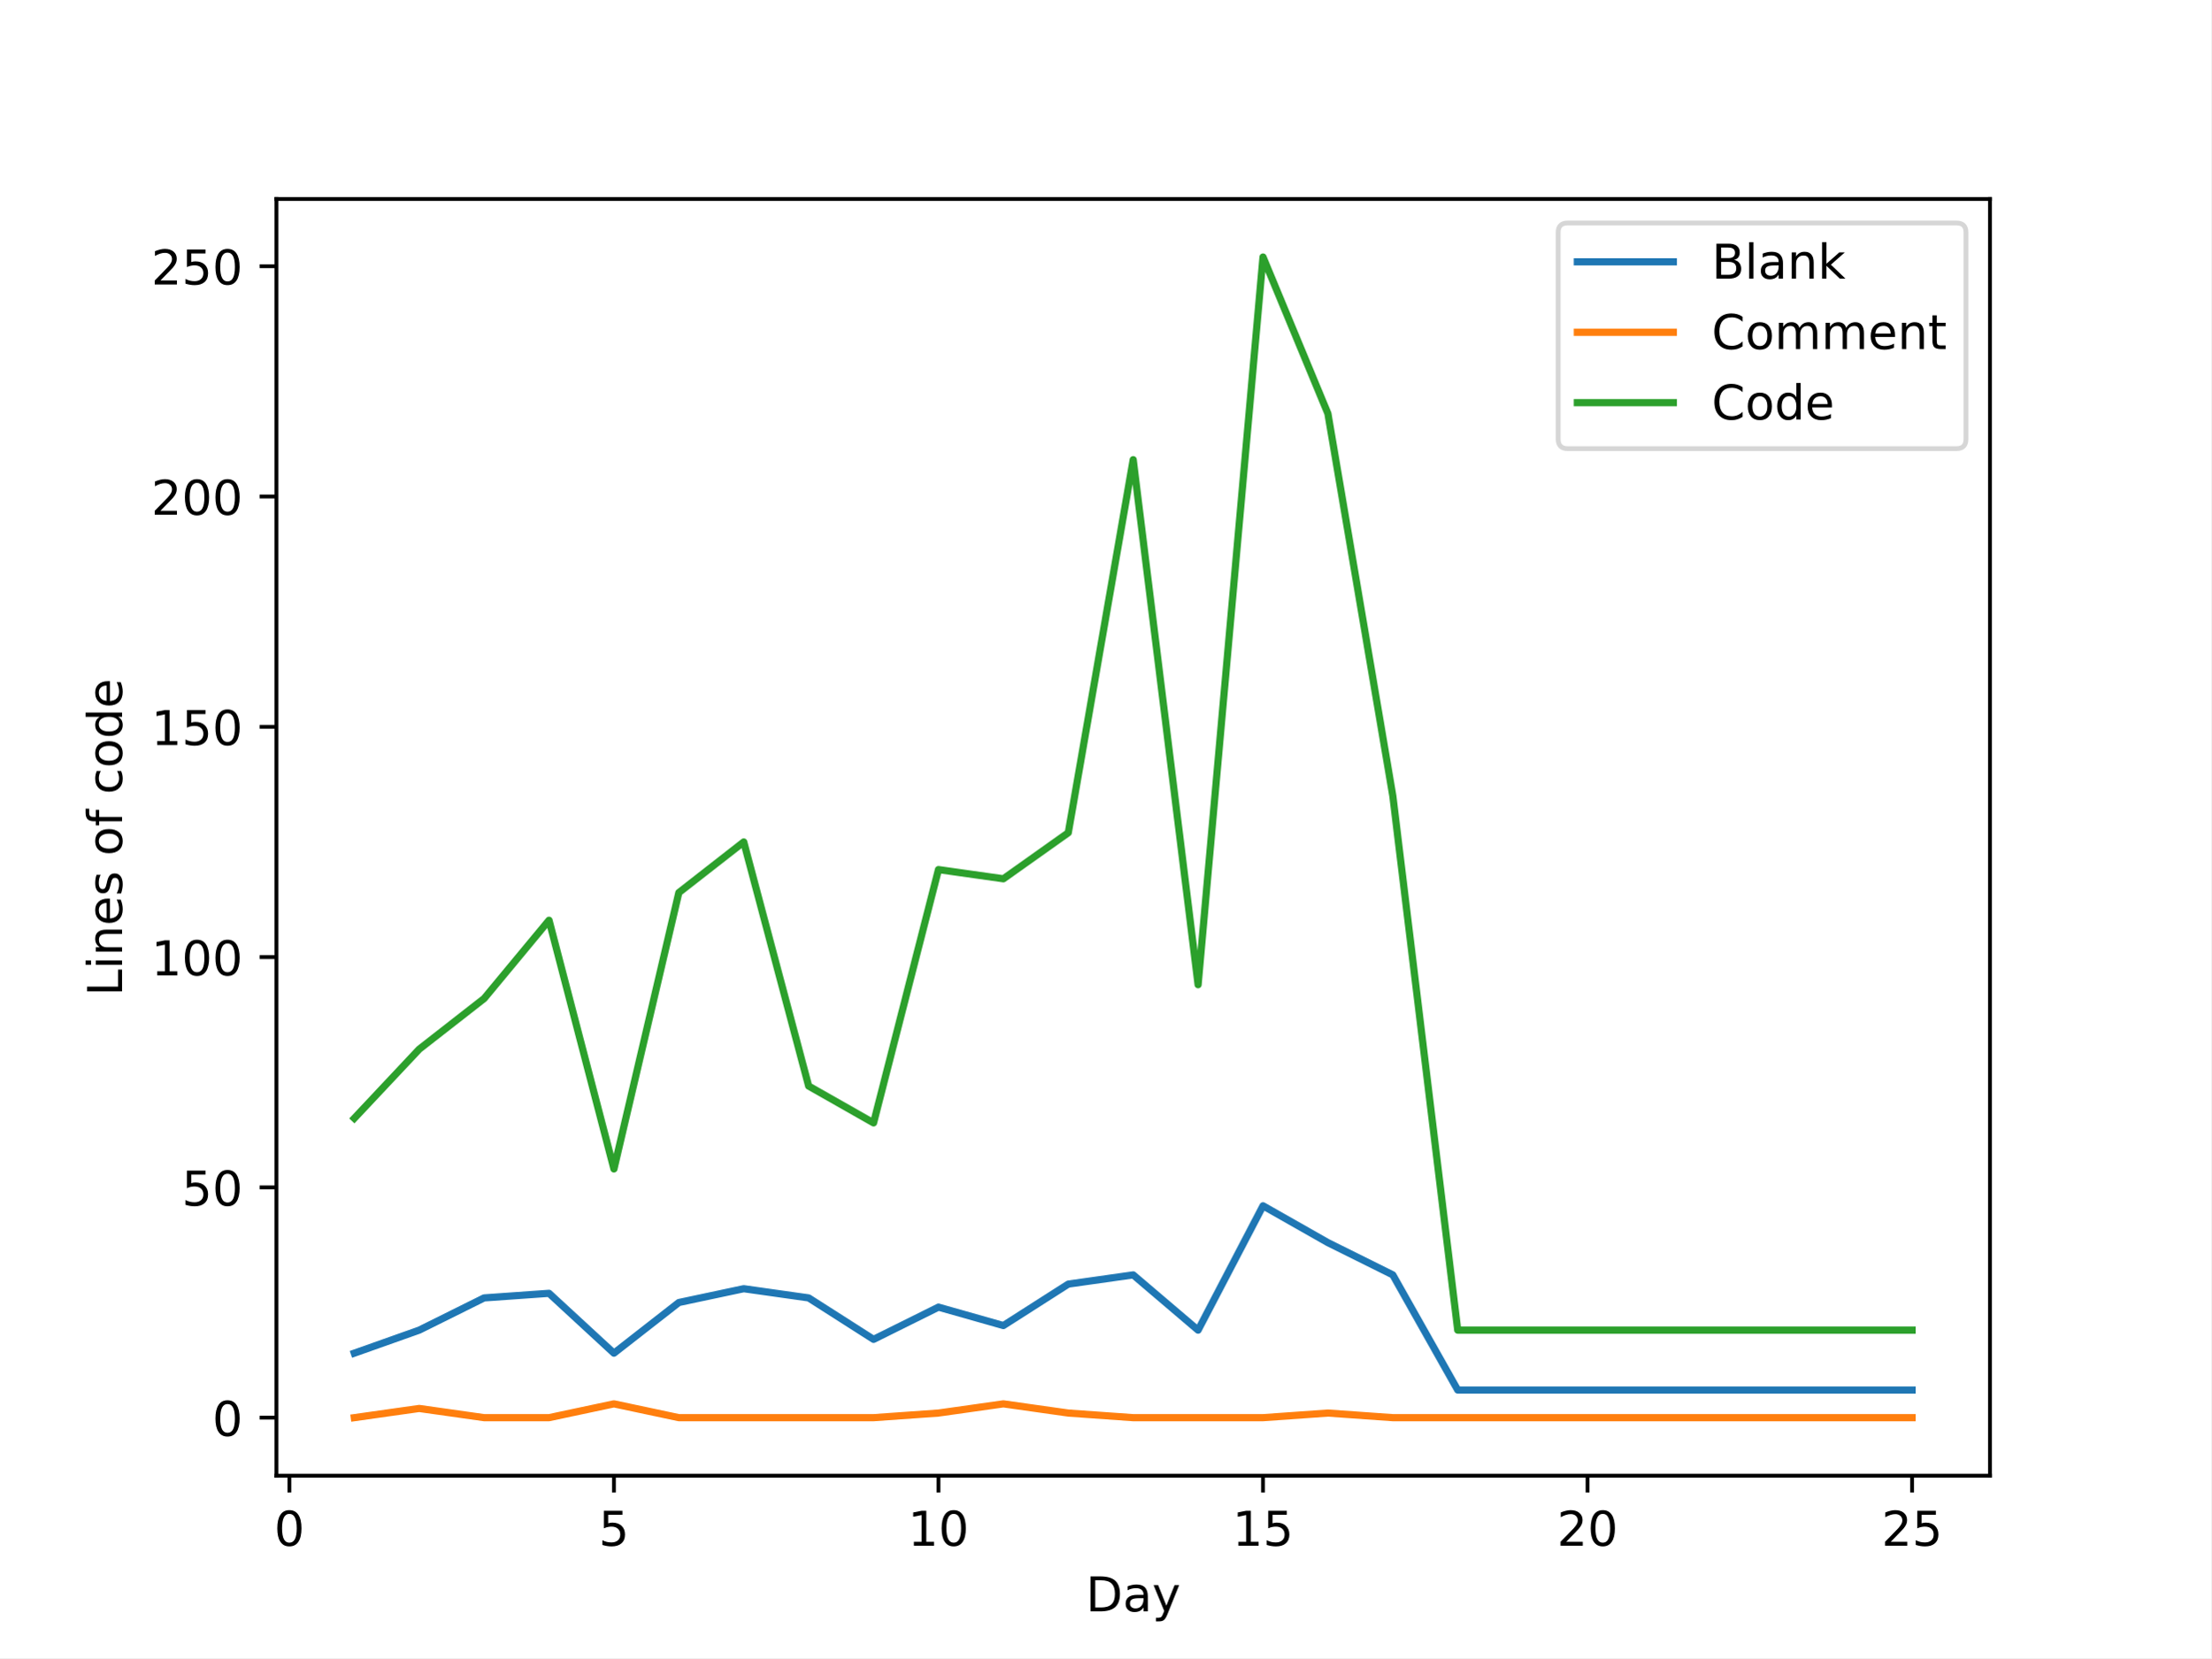
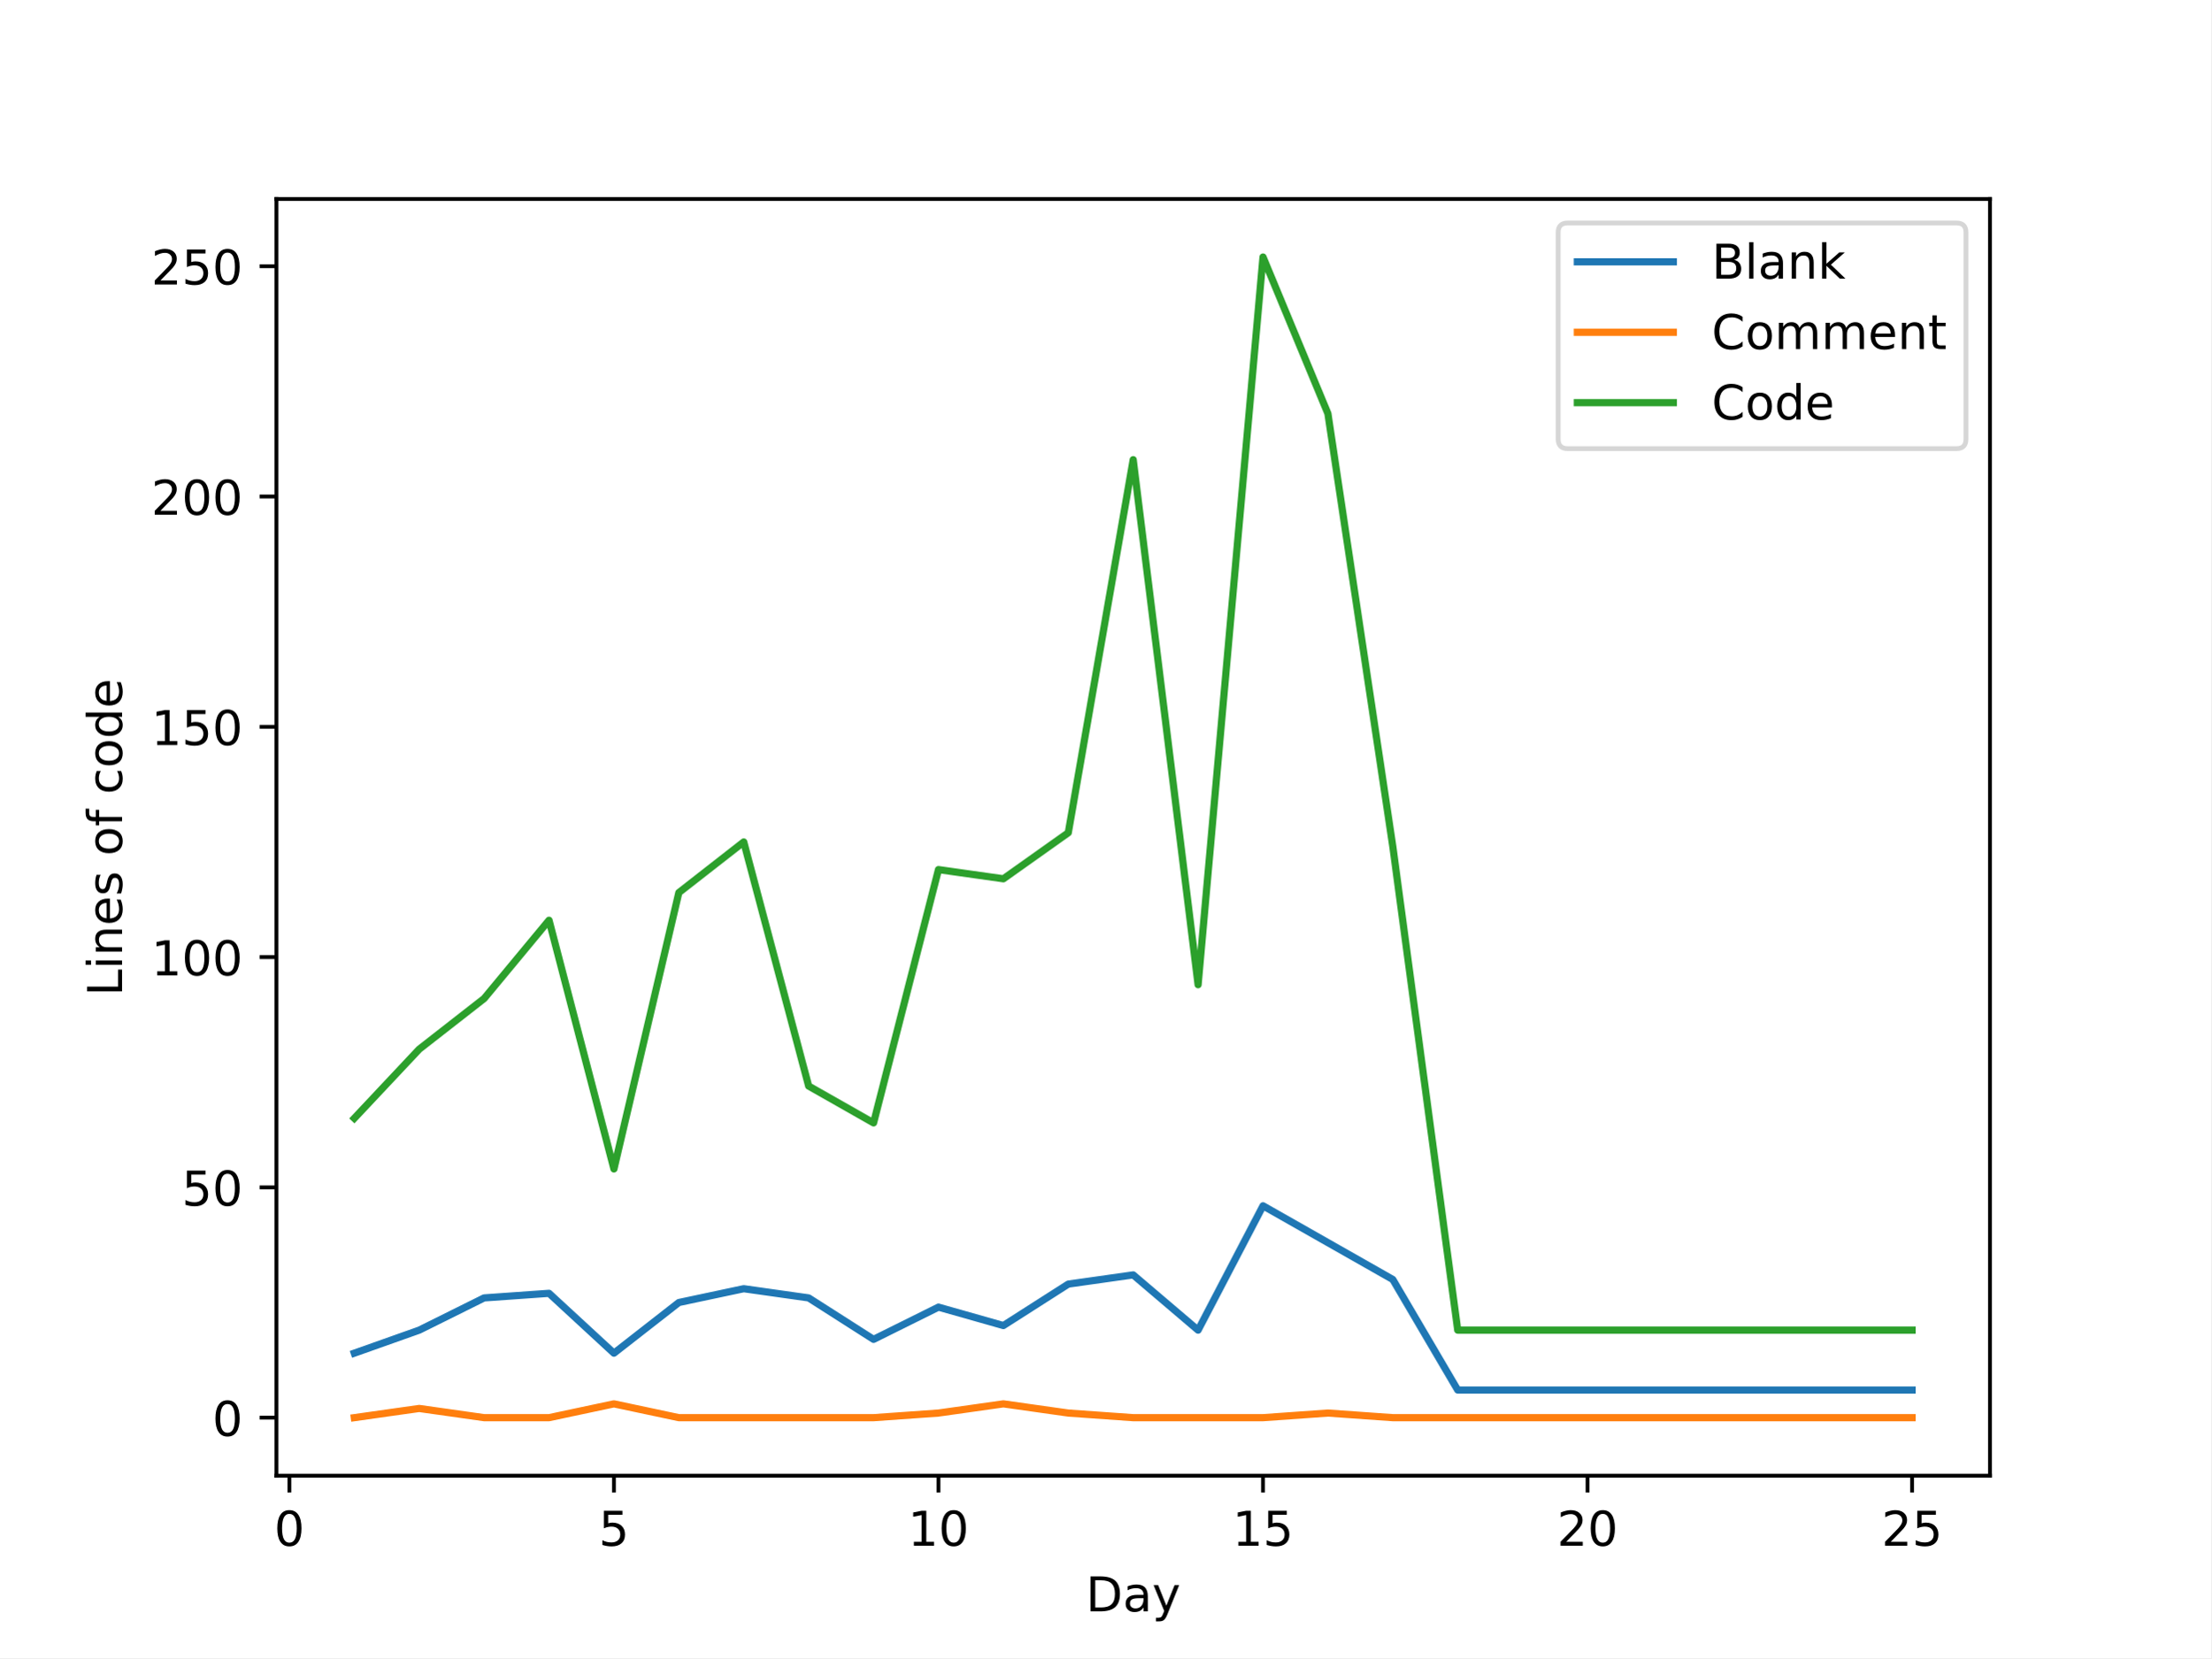
<svg xmlns="http://www.w3.org/2000/svg" xmlns:xlink="http://www.w3.org/1999/xlink" height="345.6pt" version="1.1" viewBox="0 0 460.8 345.6" width="460.8pt">
  <defs>
    <style type="text/css">
*{stroke-linecap:butt;stroke-linejoin:round;}
  </style>
  </defs>
  <g id="figure_1">
    <g id="patch_1">
      <path d="M 0 345.6  L 460.8 345.6  L 460.8 0  L 0 0  z " style="fill:#ffffff;" />
    </g>
    <g id="axes_1">
      <g id="patch_2">
        <path d="M 57.6 307.584  L 414.72 307.584  L 414.72 41.472  L 57.6 41.472  z " style="fill:#ffffff;" />
      </g>
      <g id="matplotlib.axis_1">
        <g id="xtick_1">
          <g id="line2d_1">
            <defs>
-               <path d="M 0 0  L 0 3.5  " id="md180c468f1" style="stroke:#000000;stroke-width:0.8;" />
-             </defs>
-             <g>
-               <use style="stroke:#000000;stroke-width:0.8;" x="60.305" xlink:href="#md180c468f1" y="307.584" />
+               <path d="M 0 0  L 0 3.5  " id="m7d08bf4d8b" style="stroke:#000000;stroke-width:0.8;" />
+             </defs>
+             <g>
+               <use style="stroke:#000000;stroke-width:0.8;" x="60.305" xlink:href="#m7d08bf4d8b" y="307.584" />
            </g>
          </g>
          <g id="text_1">
            <defs>
              <path d="M 31.781 66.406  Q 24.172 66.406 20.328 58.906  Q 16.5 51.422 16.5 36.375  Q 16.5 21.391 20.328 13.891  Q 24.172 6.391 31.781 6.391  Q 39.453 6.391 43.281 13.891  Q 47.125 21.391 47.125 36.375  Q 47.125 51.422 43.281 58.906  Q 39.453 66.406 31.781 66.406  z M 31.781 74.219  Q 44.047 74.219 50.516 64.516  Q 56.984 54.828 56.984 36.375  Q 56.984 17.969 50.516 8.266  Q 44.047 -1.422 31.781 -1.422  Q 19.531 -1.422 13.062 8.266  Q 6.594 17.969 6.594 36.375  Q 6.594 54.828 13.062 64.516  Q 19.531 74.219 31.781 74.219  z " id="DejaVuSans-48" />
            </defs>
            <g transform="translate(57.12421 322.1824)scale(0.1 -0.1)">
              <use xlink:href="#DejaVuSans-48" />
            </g>
          </g>
        </g>
        <g id="xtick_2">
          <g id="line2d_2">
            <g>
-               <use style="stroke:#000000;stroke-width:0.8;" x="127.942" xlink:href="#md180c468f1" y="307.584" />
+               <use style="stroke:#000000;stroke-width:0.8;" x="127.942" xlink:href="#m7d08bf4d8b" y="307.584" />
            </g>
          </g>
          <g id="text_2">
            <defs>
              <path d="M 10.797 72.906  L 49.516 72.906  L 49.516 64.594  L 19.828 64.594  L 19.828 46.734  Q 21.969 47.469 24.109 47.828  Q 26.266 48.188 28.422 48.188  Q 40.625 48.188 47.75 41.5  Q 54.891 34.812 54.891 23.391  Q 54.891 11.625 47.562 5.094  Q 40.234 -1.422 26.906 -1.422  Q 22.312 -1.422 17.547 -0.641  Q 12.797 0.141 7.719 1.703  L 7.719 11.625  Q 12.109 9.234 16.797 8.062  Q 21.484 6.891 26.703 6.891  Q 35.156 6.891 40.078 11.328  Q 45.016 15.766 45.016 23.391  Q 45.016 31 40.078 35.438  Q 35.156 39.891 26.703 39.891  Q 22.75 39.891 18.812 39.016  Q 14.891 38.141 10.797 36.281  z " id="DejaVuSans-53" />
            </defs>
            <g transform="translate(124.7606 322.1824)scale(0.1 -0.1)">
              <use xlink:href="#DejaVuSans-53" />
            </g>
          </g>
        </g>
        <g id="xtick_3">
          <g id="line2d_3">
            <g>
-               <use style="stroke:#000000;stroke-width:0.8;" x="195.578" xlink:href="#md180c468f1" y="307.584" />
+               <use style="stroke:#000000;stroke-width:0.8;" x="195.578" xlink:href="#m7d08bf4d8b" y="307.584" />
            </g>
          </g>
          <g id="text_3">
            <defs>
              <path d="M 12.406 8.297  L 28.516 8.297  L 28.516 63.922  L 10.984 60.406  L 10.984 69.391  L 28.422 72.906  L 38.281 72.906  L 38.281 8.297  L 54.391 8.297  L 54.391 0  L 12.406 0  z " id="DejaVuSans-49" />
            </defs>
            <g transform="translate(189.2157 322.1824)scale(0.1 -0.1)">
              <use xlink:href="#DejaVuSans-49" />
              <use x="63.623" xlink:href="#DejaVuSans-48" />
            </g>
          </g>
        </g>
        <g id="xtick_4">
          <g id="line2d_4">
            <g>
-               <use style="stroke:#000000;stroke-width:0.8;" x="263.215" xlink:href="#md180c468f1" y="307.584" />
+               <use style="stroke:#000000;stroke-width:0.8;" x="263.215" xlink:href="#m7d08bf4d8b" y="307.584" />
            </g>
          </g>
          <g id="text_4">
            <g transform="translate(256.852 322.1824)scale(0.1 -0.1)">
              <use xlink:href="#DejaVuSans-49" />
              <use x="63.623" xlink:href="#DejaVuSans-53" />
            </g>
          </g>
        </g>
        <g id="xtick_5">
          <g id="line2d_5">
            <g>
-               <use style="stroke:#000000;stroke-width:0.8;" x="330.851" xlink:href="#md180c468f1" y="307.584" />
+               <use style="stroke:#000000;stroke-width:0.8;" x="330.851" xlink:href="#m7d08bf4d8b" y="307.584" />
            </g>
          </g>
          <g id="text_5">
            <defs>
              <path d="M 19.188 8.297  L 53.609 8.297  L 53.609 0  L 7.328 0  L 7.328 8.297  Q 12.938 14.109 22.625 23.891  Q 32.328 33.688 34.812 36.531  Q 39.547 41.844 41.422 45.531  Q 43.312 49.219 43.312 52.781  Q 43.312 58.594 39.234 62.25  Q 35.156 65.922 28.609 65.922  Q 23.969 65.922 18.812 64.312  Q 13.672 62.703 7.812 59.422  L 7.812 69.391  Q 13.766 71.781 18.938 73  Q 24.125 74.219 28.422 74.219  Q 39.75 74.219 46.484 68.547  Q 53.219 62.891 53.219 53.422  Q 53.219 48.922 51.531 44.891  Q 49.859 40.875 45.406 35.406  Q 44.188 33.984 37.641 27.219  Q 31.109 20.453 19.188 8.297  z " id="DejaVuSans-50" />
            </defs>
            <g transform="translate(324.4884 322.1824)scale(0.1 -0.1)">
              <use xlink:href="#DejaVuSans-50" />
              <use x="63.623" xlink:href="#DejaVuSans-48" />
            </g>
          </g>
        </g>
        <g id="xtick_6">
          <g id="line2d_6">
            <g>
-               <use style="stroke:#000000;stroke-width:0.8;" x="398.487" xlink:href="#md180c468f1" y="307.584" />
+               <use style="stroke:#000000;stroke-width:0.8;" x="398.487" xlink:href="#m7d08bf4d8b" y="307.584" />
            </g>
          </g>
          <g id="text_6">
            <g transform="translate(392.1248 322.1824)scale(0.1 -0.1)">
              <use xlink:href="#DejaVuSans-50" />
              <use x="63.623" xlink:href="#DejaVuSans-53" />
            </g>
          </g>
        </g>
        <g id="text_7">
          <defs>
            <path d="M 19.672 64.797  L 19.672 8.109  L 31.594 8.109  Q 46.688 8.109 53.688 14.938  Q 60.688 21.781 60.688 36.531  Q 60.688 51.172 53.688 57.984  Q 46.688 64.797 31.594 64.797  z M 9.812 72.906  L 30.078 72.906  Q 51.266 72.906 61.172 64.094  Q 71.094 55.281 71.094 36.531  Q 71.094 17.672 61.125 8.828  Q 51.172 0 30.078 0  L 9.812 0  z " id="DejaVuSans-68" />
            <path d="M 34.281 27.484  Q 23.391 27.484 19.188 25  Q 14.984 22.516 14.984 16.5  Q 14.984 11.719 18.141 8.906  Q 21.297 6.109 26.703 6.109  Q 34.188 6.109 38.703 11.406  Q 43.219 16.703 43.219 25.484  L 43.219 27.484  z M 52.203 31.203  L 52.203 0  L 43.219 0  L 43.219 8.297  Q 40.141 3.328 35.547 0.953  Q 30.953 -1.422 24.312 -1.422  Q 15.922 -1.422 10.953 3.297  Q 6 8.016 6 15.922  Q 6 25.141 12.172 29.828  Q 18.359 34.516 30.609 34.516  L 43.219 34.516  L 43.219 35.406  Q 43.219 41.609 39.141 45  Q 35.062 48.391 27.688 48.391  Q 23 48.391 18.547 47.266  Q 14.109 46.141 10.016 43.891  L 10.016 52.203  Q 14.938 54.109 19.578 55.047  Q 24.219 56 28.609 56  Q 40.484 56 46.344 49.844  Q 52.203 43.703 52.203 31.203  z " id="DejaVuSans-97" />
            <path d="M 32.172 -5.078  Q 28.375 -14.844 24.75 -17.812  Q 21.141 -20.797 15.094 -20.797  L 7.906 -20.797  L 7.906 -13.281  L 13.188 -13.281  Q 16.891 -13.281 18.938 -11.516  Q 21 -9.766 23.484 -3.219  L 25.094 0.875  L 2.984 54.688  L 12.5 54.688  L 29.594 11.922  L 46.688 54.688  L 56.203 54.688  z " id="DejaVuSans-121" />
          </defs>
          <g transform="translate(226.2866 335.8606)scale(0.1 -0.1)">
            <use xlink:href="#DejaVuSans-68" />
            <use x="77.002" xlink:href="#DejaVuSans-97" />
            <use x="138.281" xlink:href="#DejaVuSans-121" />
          </g>
        </g>
      </g>
      <g id="matplotlib.axis_2">
        <g id="ytick_1">
          <g id="line2d_7">
            <defs>
-               <path d="M 0 0  L -3.5 0  " id="mf0f7226eb2" style="stroke:#000000;stroke-width:0.8;" />
-             </defs>
-             <g>
-               <use style="stroke:#000000;stroke-width:0.8;" x="57.6" xlink:href="#mf0f7226eb2" y="295.488" />
+               <path d="M 0 0  L -3.5 0  " id="mbcaa2d2acc" style="stroke:#000000;stroke-width:0.8;" />
+             </defs>
+             <g>
+               <use style="stroke:#000000;stroke-width:0.8;" x="57.6" xlink:href="#mbcaa2d2acc" y="295.488" />
            </g>
          </g>
          <g id="text_8">
            <g transform="translate(44.2375 299.2872)scale(0.1 -0.1)">
              <use xlink:href="#DejaVuSans-48" />
            </g>
          </g>
        </g>
        <g id="ytick_2">
          <g id="line2d_8">
            <g>
-               <use style="stroke:#000000;stroke-width:0.8;" x="57.6" xlink:href="#mf0f7226eb2" y="247.488" />
+               <use style="stroke:#000000;stroke-width:0.8;" x="57.6" xlink:href="#mbcaa2d2acc" y="247.488" />
            </g>
          </g>
          <g id="text_9">
            <g transform="translate(37.875 251.2872)scale(0.1 -0.1)">
              <use xlink:href="#DejaVuSans-53" />
              <use x="63.623" xlink:href="#DejaVuSans-48" />
            </g>
          </g>
        </g>
        <g id="ytick_3">
          <g id="line2d_9">
            <g>
-               <use style="stroke:#000000;stroke-width:0.8;" x="57.6" xlink:href="#mf0f7226eb2" y="199.488" />
+               <use style="stroke:#000000;stroke-width:0.8;" x="57.6" xlink:href="#mbcaa2d2acc" y="199.488" />
            </g>
          </g>
          <g id="text_10">
            <g transform="translate(31.5125 203.2872)scale(0.1 -0.1)">
              <use xlink:href="#DejaVuSans-49" />
              <use x="63.623" xlink:href="#DejaVuSans-48" />
              <use x="127.246" xlink:href="#DejaVuSans-48" />
            </g>
          </g>
        </g>
        <g id="ytick_4">
          <g id="line2d_10">
            <g>
-               <use style="stroke:#000000;stroke-width:0.8;" x="57.6" xlink:href="#mf0f7226eb2" y="151.488" />
+               <use style="stroke:#000000;stroke-width:0.8;" x="57.6" xlink:href="#mbcaa2d2acc" y="151.488" />
            </g>
          </g>
          <g id="text_11">
            <g transform="translate(31.5125 155.2872)scale(0.1 -0.1)">
              <use xlink:href="#DejaVuSans-49" />
              <use x="63.623" xlink:href="#DejaVuSans-53" />
              <use x="127.246" xlink:href="#DejaVuSans-48" />
            </g>
          </g>
        </g>
        <g id="ytick_5">
          <g id="line2d_11">
            <g>
-               <use style="stroke:#000000;stroke-width:0.8;" x="57.6" xlink:href="#mf0f7226eb2" y="103.488" />
+               <use style="stroke:#000000;stroke-width:0.8;" x="57.6" xlink:href="#mbcaa2d2acc" y="103.488" />
            </g>
          </g>
          <g id="text_12">
            <g transform="translate(31.5125 107.2872)scale(0.1 -0.1)">
              <use xlink:href="#DejaVuSans-50" />
              <use x="63.623" xlink:href="#DejaVuSans-48" />
              <use x="127.246" xlink:href="#DejaVuSans-48" />
            </g>
          </g>
        </g>
        <g id="ytick_6">
          <g id="line2d_12">
            <g>
-               <use style="stroke:#000000;stroke-width:0.8;" x="57.6" xlink:href="#mf0f7226eb2" y="55.488" />
+               <use style="stroke:#000000;stroke-width:0.8;" x="57.6" xlink:href="#mbcaa2d2acc" y="55.488" />
            </g>
          </g>
          <g id="text_13">
            <g transform="translate(31.5125 59.28722)scale(0.1 -0.1)">
              <use xlink:href="#DejaVuSans-50" />
              <use x="63.623" xlink:href="#DejaVuSans-53" />
              <use x="127.246" xlink:href="#DejaVuSans-48" />
            </g>
          </g>
        </g>
        <g id="text_14">
          <defs>
            <path d="M 9.812 72.906  L 19.672 72.906  L 19.672 8.297  L 55.172 8.297  L 55.172 0  L 9.812 0  z " id="DejaVuSans-76" />
            <path d="M 9.422 54.688  L 18.406 54.688  L 18.406 0  L 9.422 0  z M 9.422 75.984  L 18.406 75.984  L 18.406 64.594  L 9.422 64.594  z " id="DejaVuSans-105" />
            <path d="M 54.891 33.016  L 54.891 0  L 45.906 0  L 45.906 32.719  Q 45.906 40.484 42.875 44.328  Q 39.844 48.188 33.797 48.188  Q 26.516 48.188 22.312 43.547  Q 18.109 38.922 18.109 30.906  L 18.109 0  L 9.078 0  L 9.078 54.688  L 18.109 54.688  L 18.109 46.188  Q 21.344 51.125 25.703 53.562  Q 30.078 56 35.797 56  Q 45.219 56 50.047 50.172  Q 54.891 44.344 54.891 33.016  z " id="DejaVuSans-110" />
            <path d="M 56.203 29.594  L 56.203 25.203  L 14.891 25.203  Q 15.484 15.922 20.484 11.062  Q 25.484 6.203 34.422 6.203  Q 39.594 6.203 44.453 7.469  Q 49.312 8.734 54.109 11.281  L 54.109 2.781  Q 49.266 0.734 44.188 -0.344  Q 39.109 -1.422 33.891 -1.422  Q 20.797 -1.422 13.156 6.188  Q 5.516 13.812 5.516 26.812  Q 5.516 40.234 12.766 48.109  Q 20.016 56 32.328 56  Q 43.359 56 49.781 48.891  Q 56.203 41.797 56.203 29.594  z M 47.219 32.234  Q 47.125 39.594 43.094 43.984  Q 39.062 48.391 32.422 48.391  Q 24.906 48.391 20.391 44.141  Q 15.875 39.891 15.188 32.172  z " id="DejaVuSans-101" />
            <path d="M 44.281 53.078  L 44.281 44.578  Q 40.484 46.531 36.375 47.5  Q 32.281 48.484 27.875 48.484  Q 21.188 48.484 17.844 46.438  Q 14.5 44.391 14.5 40.281  Q 14.5 37.156 16.891 35.375  Q 19.281 33.594 26.516 31.984  L 29.594 31.297  Q 39.156 29.25 43.188 25.516  Q 47.219 21.781 47.219 15.094  Q 47.219 7.469 41.188 3.016  Q 35.156 -1.422 24.609 -1.422  Q 20.219 -1.422 15.453 -0.562  Q 10.688 0.297 5.422 2  L 5.422 11.281  Q 10.406 8.688 15.234 7.391  Q 20.062 6.109 24.812 6.109  Q 31.156 6.109 34.562 8.281  Q 37.984 10.453 37.984 14.406  Q 37.984 18.062 35.516 20.016  Q 33.062 21.969 24.703 23.781  L 21.578 24.516  Q 13.234 26.266 9.516 29.906  Q 5.812 33.547 5.812 39.891  Q 5.812 47.609 11.281 51.797  Q 16.75 56 26.812 56  Q 31.781 56 36.172 55.266  Q 40.578 54.547 44.281 53.078  z " id="DejaVuSans-115" />
            <path id="DejaVuSans-32" />
            <path d="M 30.609 48.391  Q 23.391 48.391 19.188 42.75  Q 14.984 37.109 14.984 27.297  Q 14.984 17.484 19.156 11.844  Q 23.344 6.203 30.609 6.203  Q 37.797 6.203 41.984 11.859  Q 46.188 17.531 46.188 27.297  Q 46.188 37.016 41.984 42.703  Q 37.797 48.391 30.609 48.391  z M 30.609 56  Q 42.328 56 49.016 48.375  Q 55.719 40.766 55.719 27.297  Q 55.719 13.875 49.016 6.219  Q 42.328 -1.422 30.609 -1.422  Q 18.844 -1.422 12.172 6.219  Q 5.516 13.875 5.516 27.297  Q 5.516 40.766 12.172 48.375  Q 18.844 56 30.609 56  z " id="DejaVuSans-111" />
            <path d="M 37.109 75.984  L 37.109 68.5  L 28.516 68.5  Q 23.688 68.5 21.797 66.547  Q 19.922 64.594 19.922 59.516  L 19.922 54.688  L 34.719 54.688  L 34.719 47.703  L 19.922 47.703  L 19.922 0  L 10.891 0  L 10.891 47.703  L 2.297 47.703  L 2.297 54.688  L 10.891 54.688  L 10.891 58.5  Q 10.891 67.625 15.141 71.797  Q 19.391 75.984 28.609 75.984  z " id="DejaVuSans-102" />
            <path d="M 48.781 52.594  L 48.781 44.188  Q 44.969 46.297 41.141 47.344  Q 37.312 48.391 33.406 48.391  Q 24.656 48.391 19.812 42.844  Q 14.984 37.312 14.984 27.297  Q 14.984 17.281 19.812 11.734  Q 24.656 6.203 33.406 6.203  Q 37.312 6.203 41.141 7.25  Q 44.969 8.297 48.781 10.406  L 48.781 2.094  Q 45.016 0.344 40.984 -0.531  Q 36.969 -1.422 32.422 -1.422  Q 20.062 -1.422 12.781 6.344  Q 5.516 14.109 5.516 27.297  Q 5.516 40.672 12.859 48.328  Q 20.219 56 33.016 56  Q 37.156 56 41.109 55.141  Q 45.062 54.297 48.781 52.594  z " id="DejaVuSans-99" />
            <path d="M 45.406 46.391  L 45.406 75.984  L 54.391 75.984  L 54.391 0  L 45.406 0  L 45.406 8.203  Q 42.578 3.328 38.25 0.953  Q 33.938 -1.422 27.875 -1.422  Q 17.969 -1.422 11.734 6.484  Q 5.516 14.406 5.516 27.297  Q 5.516 40.188 11.734 48.094  Q 17.969 56 27.875 56  Q 33.938 56 38.25 53.625  Q 42.578 51.266 45.406 46.391  z M 14.797 27.297  Q 14.797 17.391 18.875 11.75  Q 22.953 6.109 30.078 6.109  Q 37.203 6.109 41.297 11.75  Q 45.406 17.391 45.406 27.297  Q 45.406 37.203 41.297 42.844  Q 37.203 48.484 30.078 48.484  Q 22.953 48.484 18.875 42.844  Q 14.797 37.203 14.797 27.297  z " id="DejaVuSans-100" />
          </defs>
          <g transform="translate(25.43281 207.61)rotate(-90)scale(0.1 -0.1)">
            <use xlink:href="#DejaVuSans-76" />
            <use x="55.713" xlink:href="#DejaVuSans-105" />
            <use x="83.496" xlink:href="#DejaVuSans-110" />
            <use x="146.875" xlink:href="#DejaVuSans-101" />
            <use x="208.398" xlink:href="#DejaVuSans-115" />
            <use x="260.498" xlink:href="#DejaVuSans-32" />
            <use x="292.285" xlink:href="#DejaVuSans-111" />
            <use x="353.467" xlink:href="#DejaVuSans-102" />
            <use x="388.672" xlink:href="#DejaVuSans-32" />
            <use x="420.459" xlink:href="#DejaVuSans-99" />
            <use x="475.439" xlink:href="#DejaVuSans-111" />
            <use x="536.621" xlink:href="#DejaVuSans-100" />
            <use x="600.098" xlink:href="#DejaVuSans-101" />
          </g>
        </g>
      </g>
      <g id="line2d_13">
-         <path clip-path="url(#p26e262efc8)" d="M 73.833 282.048  L 87.36 277.248  L 100.887 270.528  L 114.415 269.568  L 127.942 282.048  L 141.469 271.488  L 154.996 268.608  L 168.524 270.528  L 182.051 279.168  L 195.578 272.448  L 209.105 276.288  L 222.633 267.648  L 236.16 265.728  L 249.687 277.248  L 263.215 251.328  L 276.742 259.008  L 290.269 265.728  L 303.796 289.728  L 317.324 289.728  L 330.851 289.728  L 344.378 289.728  L 357.905 289.728  L 371.433 289.728  L 384.96 289.728  L 398.487 289.728  " style="fill:none;stroke:#1f77b4;stroke-linecap:square;stroke-width:1.5;" />
+         <path clip-path="url(#pa0af5c901d)" d="M 73.833 282.048  L 87.36 277.248  L 100.887 270.528  L 114.415 269.568  L 127.942 282.048  L 141.469 271.488  L 154.996 268.608  L 168.524 270.528  L 182.051 279.168  L 195.578 272.448  L 209.105 276.288  L 222.633 267.648  L 236.16 265.728  L 249.687 277.248  L 263.215 251.328  L 276.742 259.008  L 290.269 266.688  L 303.796 289.728  L 317.324 289.728  L 330.851 289.728  L 344.378 289.728  L 357.905 289.728  L 371.433 289.728  L 384.96 289.728  L 398.487 289.728  " style="fill:none;stroke:#1f77b4;stroke-linecap:square;stroke-width:1.5;" />
      </g>
      <g id="line2d_14">
-         <path clip-path="url(#p26e262efc8)" d="M 73.833 295.488  L 87.36 293.568  L 100.887 295.488  L 114.415 295.488  L 127.942 292.608  L 141.469 295.488  L 154.996 295.488  L 168.524 295.488  L 182.051 295.488  L 195.578 294.528  L 209.105 292.608  L 222.633 294.528  L 236.16 295.488  L 249.687 295.488  L 263.215 295.488  L 276.742 294.528  L 290.269 295.488  L 303.796 295.488  L 317.324 295.488  L 330.851 295.488  L 344.378 295.488  L 357.905 295.488  L 371.433 295.488  L 384.96 295.488  L 398.487 295.488  " style="fill:none;stroke:#ff7f0e;stroke-linecap:square;stroke-width:1.5;" />
+         <path clip-path="url(#pa0af5c901d)" d="M 73.833 295.488  L 87.36 293.568  L 100.887 295.488  L 114.415 295.488  L 127.942 292.608  L 141.469 295.488  L 154.996 295.488  L 168.524 295.488  L 182.051 295.488  L 195.578 294.528  L 209.105 292.608  L 222.633 294.528  L 236.16 295.488  L 249.687 295.488  L 263.215 295.488  L 276.742 294.528  L 290.269 295.488  L 303.796 295.488  L 317.324 295.488  L 330.851 295.488  L 344.378 295.488  L 357.905 295.488  L 371.433 295.488  L 384.96 295.488  L 398.487 295.488  " style="fill:none;stroke:#ff7f0e;stroke-linecap:square;stroke-width:1.5;" />
      </g>
      <g id="line2d_15">
-         <path clip-path="url(#p26e262efc8)" d="M 73.833 233.088  L 87.36 218.688  L 100.887 208.128  L 114.415 191.808  L 127.942 243.648  L 141.469 186.048  L 154.996 175.488  L 168.524 226.368  L 182.051 234.048  L 195.578 181.248  L 209.105 183.168  L 222.633 173.568  L 236.16 95.808  L 249.687 205.248  L 263.215 53.568  L 276.742 86.208  L 290.269 165.888  L 303.796 277.248  L 317.324 277.248  L 330.851 277.248  L 344.378 277.248  L 357.905 277.248  L 371.433 277.248  L 384.96 277.248  L 398.487 277.248  " style="fill:none;stroke:#2ca02c;stroke-linecap:square;stroke-width:1.5;" />
+         <path clip-path="url(#pa0af5c901d)" d="M 73.833 233.088  L 87.36 218.688  L 100.887 208.128  L 114.415 191.808  L 127.942 243.648  L 141.469 186.048  L 154.996 175.488  L 168.524 226.368  L 182.051 234.048  L 195.578 181.248  L 209.105 183.168  L 222.633 173.568  L 236.16 95.808  L 249.687 205.248  L 263.215 53.568  L 276.742 86.208  L 290.269 176.448  L 303.796 277.248  L 317.324 277.248  L 330.851 277.248  L 344.378 277.248  L 357.905 277.248  L 371.433 277.248  L 384.96 277.248  L 398.487 277.248  " style="fill:none;stroke:#2ca02c;stroke-linecap:square;stroke-width:1.5;" />
      </g>
      <g id="patch_3">
        <path d="M 57.6 307.584  L 57.6 41.472  " style="fill:none;stroke:#000000;stroke-linecap:square;stroke-linejoin:miter;stroke-width:0.8;" />
      </g>
      <g id="patch_4">
        <path d="M 414.72 307.584  L 414.72 41.472  " style="fill:none;stroke:#000000;stroke-linecap:square;stroke-linejoin:miter;stroke-width:0.8;" />
      </g>
      <g id="patch_5">
        <path d="M 57.6 307.584  L 414.72 307.584  " style="fill:none;stroke:#000000;stroke-linecap:square;stroke-linejoin:miter;stroke-width:0.8;" />
      </g>
      <g id="patch_6">
        <path d="M 57.6 41.472  L 414.72 41.472  " style="fill:none;stroke:#000000;stroke-linecap:square;stroke-linejoin:miter;stroke-width:0.8;" />
      </g>
      <g id="legend_1">
        <g id="patch_7">
          <path d="M 326.726 93.506  L 407.72 93.506  Q 409.72 93.506 409.72 91.506  L 409.72 48.472  Q 409.72 46.472 407.72 46.472  L 326.726 46.472  Q 324.726 46.472 324.726 48.472  L 324.726 91.506  Q 324.726 93.506 326.726 93.506  z " style="fill:#ffffff;opacity:0.8;stroke:#cccccc;stroke-linejoin:miter;" />
        </g>
        <g id="line2d_16">
          <path d="M 328.726 54.57  L 348.726 54.57  " style="fill:none;stroke:#1f77b4;stroke-linecap:square;stroke-width:1.5;" />
        </g>
        <g id="line2d_17" />
        <g id="text_15">
          <defs>
            <path d="M 19.672 34.812  L 19.672 8.109  L 35.5 8.109  Q 43.453 8.109 47.281 11.406  Q 51.125 14.703 51.125 21.484  Q 51.125 28.328 47.281 31.562  Q 43.453 34.812 35.5 34.812  z M 19.672 64.797  L 19.672 42.828  L 34.281 42.828  Q 41.5 42.828 45.031 45.531  Q 48.578 48.25 48.578 53.812  Q 48.578 59.328 45.031 62.062  Q 41.5 64.797 34.281 64.797  z M 9.812 72.906  L 35.016 72.906  Q 46.297 72.906 52.391 68.219  Q 58.5 63.531 58.5 54.891  Q 58.5 48.188 55.375 44.234  Q 52.25 40.281 46.188 39.312  Q 53.469 37.75 57.5 32.781  Q 61.531 27.828 61.531 20.406  Q 61.531 10.641 54.891 5.312  Q 48.25 0 35.984 0  L 9.812 0  z " id="DejaVuSans-66" />
            <path d="M 9.422 75.984  L 18.406 75.984  L 18.406 0  L 9.422 0  z " id="DejaVuSans-108" />
            <path d="M 9.078 75.984  L 18.109 75.984  L 18.109 31.109  L 44.922 54.688  L 56.391 54.688  L 27.391 29.109  L 57.625 0  L 45.906 0  L 18.109 26.703  L 18.109 0  L 9.078 0  z " id="DejaVuSans-107" />
          </defs>
          <g transform="translate(356.7262 58.07044)scale(0.1 -0.1)">
            <use xlink:href="#DejaVuSans-66" />
            <use x="68.604" xlink:href="#DejaVuSans-108" />
            <use x="96.387" xlink:href="#DejaVuSans-97" />
            <use x="157.666" xlink:href="#DejaVuSans-110" />
            <use x="221.045" xlink:href="#DejaVuSans-107" />
          </g>
        </g>
        <g id="line2d_18">
          <path d="M 328.726 69.249  L 348.726 69.249  " style="fill:none;stroke:#ff7f0e;stroke-linecap:square;stroke-width:1.5;" />
        </g>
        <g id="line2d_19" />
        <g id="text_16">
          <defs>
            <path d="M 64.406 67.281  L 64.406 56.891  Q 59.422 61.531 53.781 63.812  Q 48.141 66.109 41.797 66.109  Q 29.297 66.109 22.656 58.469  Q 16.016 50.828 16.016 36.375  Q 16.016 21.969 22.656 14.328  Q 29.297 6.688 41.797 6.688  Q 48.141 6.688 53.781 8.984  Q 59.422 11.281 64.406 15.922  L 64.406 5.609  Q 59.234 2.094 53.438 0.328  Q 47.656 -1.422 41.219 -1.422  Q 24.656 -1.422 15.125 8.703  Q 5.609 18.844 5.609 36.375  Q 5.609 53.953 15.125 64.078  Q 24.656 74.219 41.219 74.219  Q 47.75 74.219 53.531 72.484  Q 59.328 70.75 64.406 67.281  z " id="DejaVuSans-67" />
            <path d="M 52 44.188  Q 55.375 50.25 60.062 53.125  Q 64.75 56 71.094 56  Q 79.641 56 84.281 50.016  Q 88.922 44.047 88.922 33.016  L 88.922 0  L 79.891 0  L 79.891 32.719  Q 79.891 40.578 77.094 44.375  Q 74.312 48.188 68.609 48.188  Q 61.625 48.188 57.562 43.547  Q 53.516 38.922 53.516 30.906  L 53.516 0  L 44.484 0  L 44.484 32.719  Q 44.484 40.625 41.703 44.406  Q 38.922 48.188 33.109 48.188  Q 26.219 48.188 22.156 43.531  Q 18.109 38.875 18.109 30.906  L 18.109 0  L 9.078 0  L 9.078 54.688  L 18.109 54.688  L 18.109 46.188  Q 21.188 51.219 25.484 53.609  Q 29.781 56 35.688 56  Q 41.656 56 45.828 52.969  Q 50 49.953 52 44.188  z " id="DejaVuSans-109" />
            <path d="M 18.312 70.219  L 18.312 54.688  L 36.812 54.688  L 36.812 47.703  L 18.312 47.703  L 18.312 18.016  Q 18.312 11.328 20.141 9.422  Q 21.969 7.516 27.594 7.516  L 36.812 7.516  L 36.812 0  L 27.594 0  Q 17.188 0 13.234 3.875  Q 9.281 7.766 9.281 18.016  L 9.281 47.703  L 2.688 47.703  L 2.688 54.688  L 9.281 54.688  L 9.281 70.219  z " id="DejaVuSans-116" />
          </defs>
          <g transform="translate(356.7262 72.74856)scale(0.1 -0.1)">
            <use xlink:href="#DejaVuSans-67" />
            <use x="69.824" xlink:href="#DejaVuSans-111" />
            <use x="131.006" xlink:href="#DejaVuSans-109" />
            <use x="228.418" xlink:href="#DejaVuSans-109" />
            <use x="325.83" xlink:href="#DejaVuSans-101" />
            <use x="387.354" xlink:href="#DejaVuSans-110" />
            <use x="450.732" xlink:href="#DejaVuSans-116" />
          </g>
        </g>
        <g id="line2d_20">
          <path d="M 328.726 83.927  L 348.726 83.927  " style="fill:none;stroke:#2ca02c;stroke-linecap:square;stroke-width:1.5;" />
        </g>
        <g id="line2d_21" />
        <g id="text_17">
          <g transform="translate(356.7262 87.42669)scale(0.1 -0.1)">
            <use xlink:href="#DejaVuSans-67" />
            <use x="69.824" xlink:href="#DejaVuSans-111" />
            <use x="131.006" xlink:href="#DejaVuSans-100" />
            <use x="194.482" xlink:href="#DejaVuSans-101" />
          </g>
        </g>
      </g>
    </g>
  </g>
  <defs>
-     <clipPath id="p26e262efc8">
+     <clipPath id="pa0af5c901d">
      <rect height="266.112" width="357.12" x="57.6" y="41.472" />
    </clipPath>
  </defs>
</svg>
